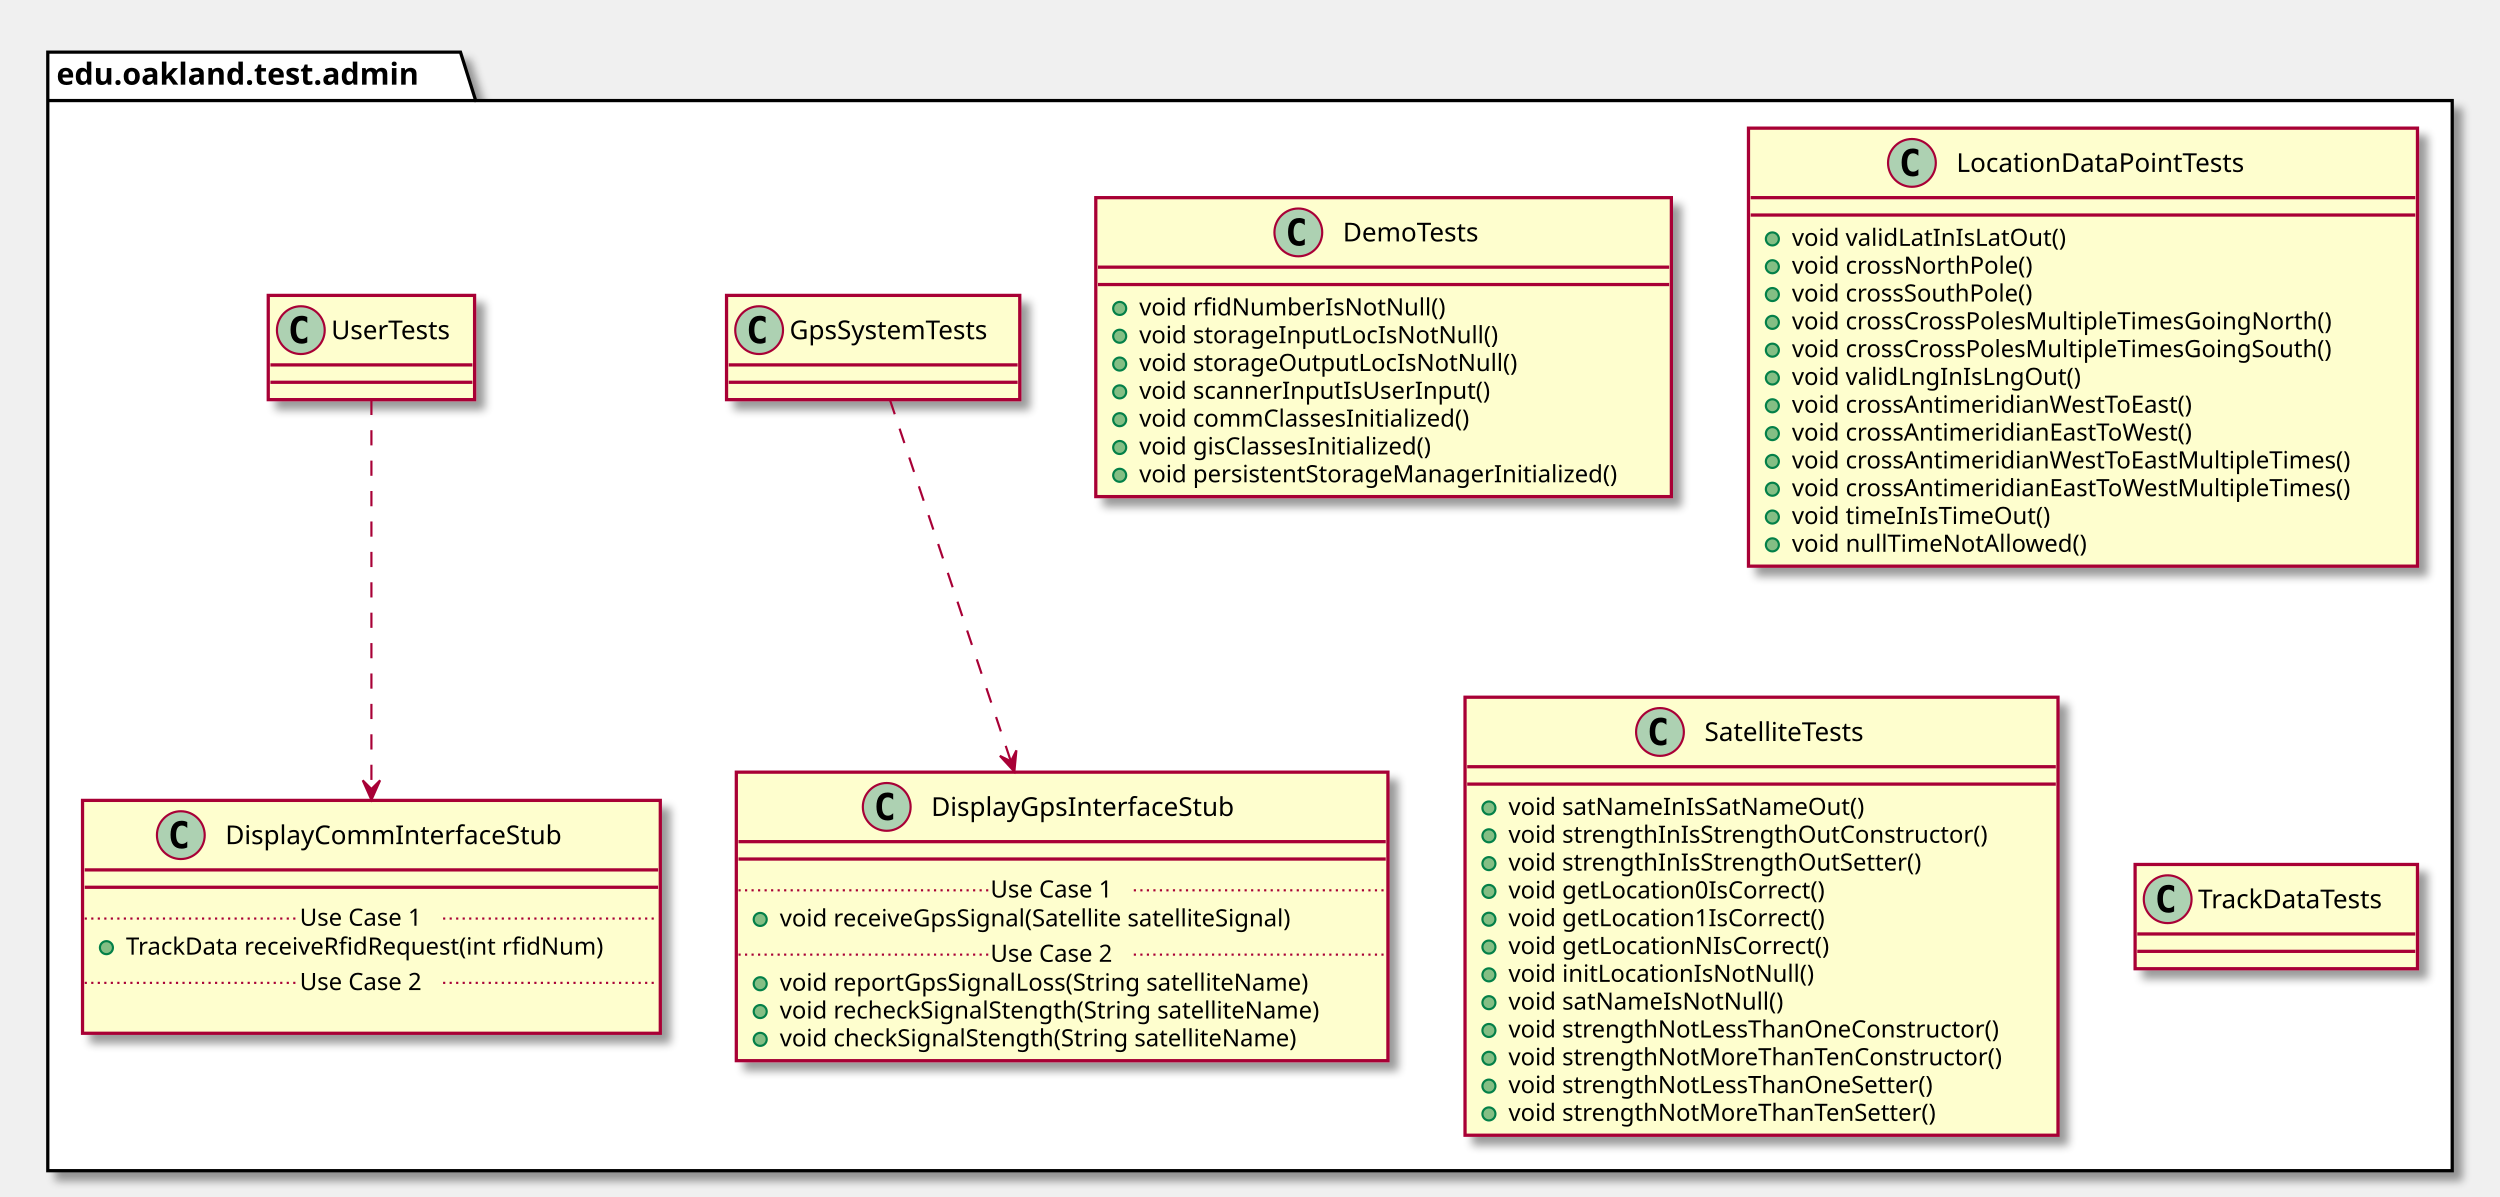
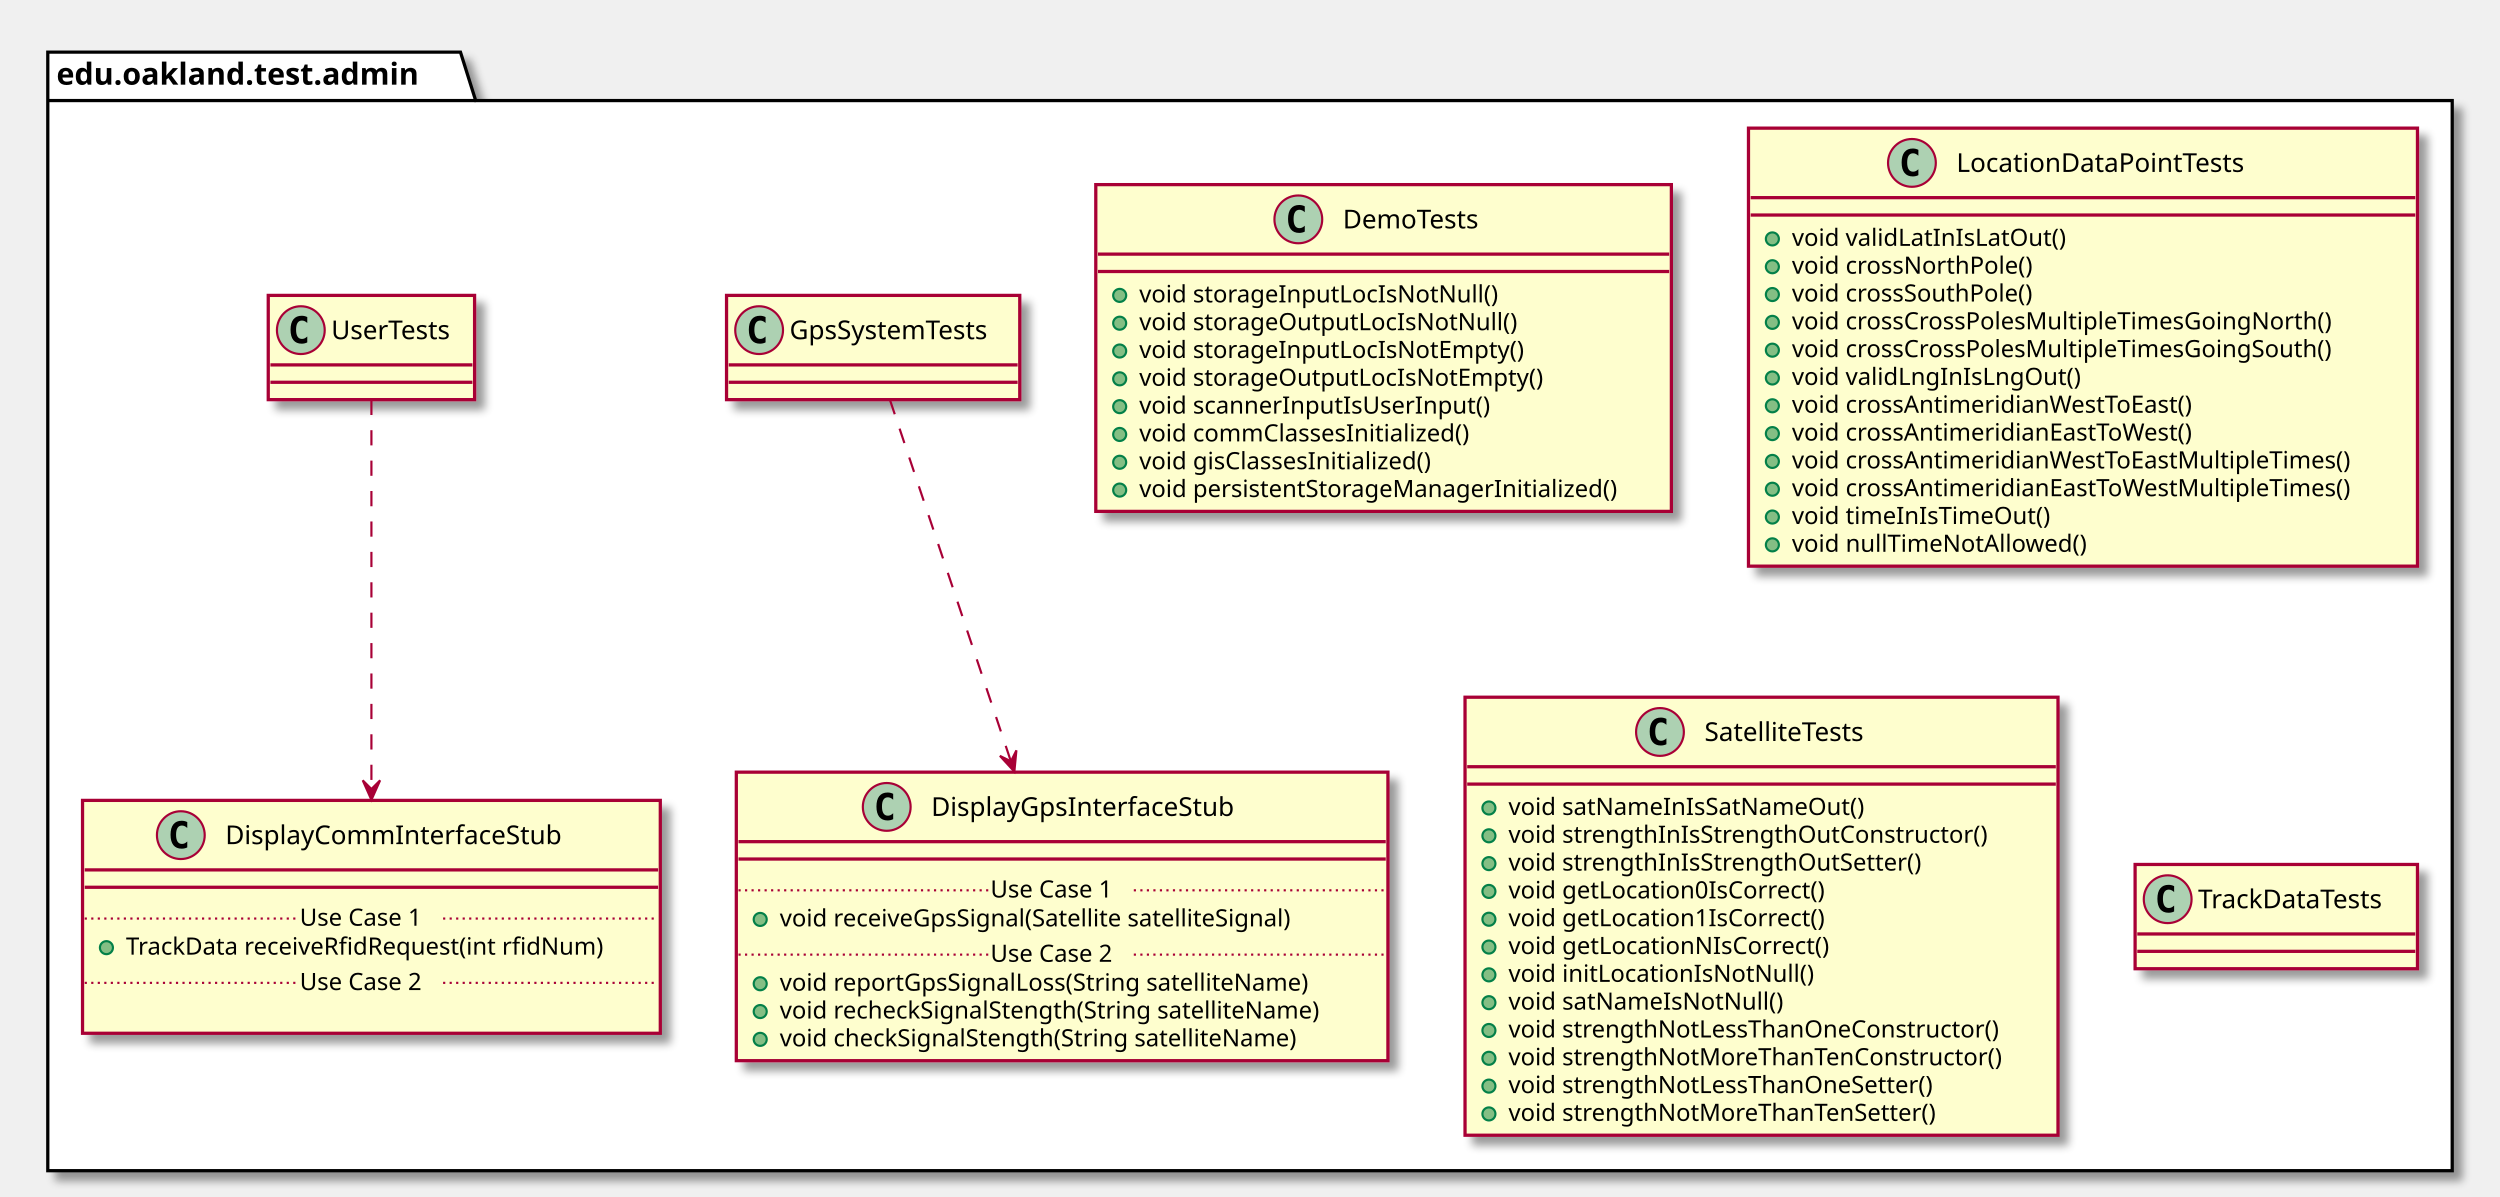
<svg xmlns="http://www.w3.org/2000/svg" contentScriptType="application/ecmascript" contentStyleType="text/css" height="551px" preserveAspectRatio="none" style="width:1151px;height:551px;" version="1.1" viewBox="0 0 1151 551" width="1151px" zoomAndPan="magnify">
  <defs>
-     <filter height="300%" id="frs8e042wvy77" width="300%" x="-1" y="-1">
+     <filter height="300%" id="fc34pk4ehwg17" width="300%" x="-1" y="-1">
      <feGaussianBlur result="blurOut" stdDeviation="2.0" />
      <feColorMatrix in="blurOut" result="blurOut2" type="matrix" values="0 0 0 0 0 0 0 0 0 0 0 0 0 0 0 0 0 0 .4 0" />
      <feOffset dx="4.0" dy="4.0" in="blurOut2" result="blurOut3" />
      <feBlend in="SourceGraphic" in2="blurOut3" mode="normal" />
    </filter>
  </defs>
  <g>
-     <polygon fill="#FFFFFF" filter="url(#frs8e042wvy77)" points="22,24,212,24,219,46.297,1129,46.297,1129,539,22,539,22,24" style="stroke: #000000; stroke-width: 1.5;" />
+     <polygon fill="#FFFFFF" filter="url(#fc34pk4ehwg17)" points="22,24,212,24,219,46.297,1129,46.297,1129,539,22,539,22,24" style="stroke: #000000; stroke-width: 1.5;" />
    <line style="stroke: #000000; stroke-width: 1.5;" x1="22" x2="219" y1="46.297" y2="46.297" />
    <text fill="#000000" font-family="sans-serif" font-size="14" font-weight="bold" lengthAdjust="spacingAndGlyphs" textLength="184" x="26" y="38.995">edu.oakland.test.admin</text>
-     <rect fill="#FEFECE" filter="url(#frs8e042wvy77)" height="137.633" id="DemoTests" style="stroke: #A80036; stroke-width: 1.5;" width="265" x="504.5" y="91" />
-     <ellipse cx="597.75" cy="107" fill="#ADD1B2" rx="11" ry="11" style="stroke: #A80036; stroke-width: 1.0;" />
-     <path d="M600.719,112.641 Q600.141,112.938 599.5,113.078 Q598.859,113.234 598.156,113.234 Q595.656,113.234 594.328,111.594 Q593.016,109.938 593.016,106.812 Q593.016,103.688 594.328,102.031 Q595.656,100.375 598.156,100.375 Q598.859,100.375 599.5,100.531 Q600.156,100.688 600.719,100.984 L600.719,103.703 Q600.094,103.125 599.5,102.859 Q598.906,102.578 598.281,102.578 Q596.938,102.578 596.25,103.656 Q595.562,104.719 595.562,106.812 Q595.562,108.906 596.25,109.984 Q596.938,111.047 598.281,111.047 Q598.906,111.047 599.5,110.781 Q600.094,110.5 600.719,109.922 L600.719,112.641 Z " />
-     <text fill="#000000" font-family="sans-serif" font-size="12" lengthAdjust="spacingAndGlyphs" textLength="70" x="618.25" y="111.154">DemoTests</text>
-     <line style="stroke: #A80036; stroke-width: 1.5;" x1="505.5" x2="768.5" y1="123" y2="123" />
-     <line style="stroke: #A80036; stroke-width: 1.5;" x1="505.5" x2="768.5" y1="131" y2="131" />
-     <ellipse cx="515.5" cy="142" fill="#84BE84" rx="3" ry="3" style="stroke: #038048; stroke-width: 1.0;" />
-     <text fill="#000000" font-family="sans-serif" font-size="11" lengthAdjust="spacingAndGlyphs" textLength="149" x="524.5" y="145.21">void rfidNumberIsNotNull()</text>
-     <ellipse cx="515.5" cy="154.805" fill="#84BE84" rx="3" ry="3" style="stroke: #038048; stroke-width: 1.0;" />
-     <text fill="#000000" font-family="sans-serif" font-size="11" lengthAdjust="spacingAndGlyphs" textLength="176" x="524.5" y="158.015">void storageInputLocIsNotNull()</text>
-     <ellipse cx="515.5" cy="167.609" fill="#84BE84" rx="3" ry="3" style="stroke: #038048; stroke-width: 1.0;" />
-     <text fill="#000000" font-family="sans-serif" font-size="11" lengthAdjust="spacingAndGlyphs" textLength="186" x="524.5" y="170.82">void storageOutputLocIsNotNull()</text>
-     <ellipse cx="515.5" cy="180.414" fill="#84BE84" rx="3" ry="3" style="stroke: #038048; stroke-width: 1.0;" />
-     <text fill="#000000" font-family="sans-serif" font-size="11" lengthAdjust="spacingAndGlyphs" textLength="174" x="524.5" y="183.625">void scannerInputIsUserInput()</text>
-     <ellipse cx="515.5" cy="193.219" fill="#84BE84" rx="3" ry="3" style="stroke: #038048; stroke-width: 1.0;" />
-     <text fill="#000000" font-family="sans-serif" font-size="11" lengthAdjust="spacingAndGlyphs" textLength="168" x="524.5" y="196.429">void commClassesInitialized()</text>
-     <ellipse cx="515.5" cy="206.023" fill="#84BE84" rx="3" ry="3" style="stroke: #038048; stroke-width: 1.0;" />
-     <text fill="#000000" font-family="sans-serif" font-size="11" lengthAdjust="spacingAndGlyphs" textLength="150" x="524.5" y="209.234">void gisClassesInitialized()</text>
-     <ellipse cx="515.5" cy="218.828" fill="#84BE84" rx="3" ry="3" style="stroke: #038048; stroke-width: 1.0;" />
-     <text fill="#000000" font-family="sans-serif" font-size="11" lengthAdjust="spacingAndGlyphs" textLength="239" x="524.5" y="222.039">void persistentStorageManagerInitialized()</text>
-     <rect fill="#FEFECE" filter="url(#frs8e042wvy77)" height="48" id="GpsSystemTests" style="stroke: #A80036; stroke-width: 1.5;" width="135" x="334.5" y="136" />
+     <rect fill="#FEFECE" filter="url(#fc34pk4ehwg17)" height="150.438" id="DemoTests" style="stroke: #A80036; stroke-width: 1.5;" width="265" x="504.5" y="85" />
+     <ellipse cx="597.75" cy="101" fill="#ADD1B2" rx="11" ry="11" style="stroke: #A80036; stroke-width: 1.0;" />
+     <path d="M600.719,106.641 Q600.141,106.938 599.5,107.078 Q598.859,107.234 598.156,107.234 Q595.656,107.234 594.328,105.594 Q593.016,103.938 593.016,100.812 Q593.016,97.688 594.328,96.031 Q595.656,94.375 598.156,94.375 Q598.859,94.375 599.5,94.531 Q600.156,94.688 600.719,94.984 L600.719,97.703 Q600.094,97.125 599.5,96.859 Q598.906,96.578 598.281,96.578 Q596.938,96.578 596.25,97.656 Q595.562,98.719 595.562,100.812 Q595.562,102.906 596.25,103.984 Q596.938,105.047 598.281,105.047 Q598.906,105.047 599.5,104.781 Q600.094,104.5 600.719,103.922 L600.719,106.641 Z " />
+     <text fill="#000000" font-family="sans-serif" font-size="12" lengthAdjust="spacingAndGlyphs" textLength="70" x="618.25" y="105.154">DemoTests</text>
+     <line style="stroke: #A80036; stroke-width: 1.5;" x1="505.5" x2="768.5" y1="117" y2="117" />
+     <line style="stroke: #A80036; stroke-width: 1.5;" x1="505.5" x2="768.5" y1="125" y2="125" />
+     <ellipse cx="515.5" cy="136" fill="#84BE84" rx="3" ry="3" style="stroke: #038048; stroke-width: 1.0;" />
+     <text fill="#000000" font-family="sans-serif" font-size="11" lengthAdjust="spacingAndGlyphs" textLength="176" x="524.5" y="139.21">void storageInputLocIsNotNull()</text>
+     <ellipse cx="515.5" cy="148.805" fill="#84BE84" rx="3" ry="3" style="stroke: #038048; stroke-width: 1.0;" />
+     <text fill="#000000" font-family="sans-serif" font-size="11" lengthAdjust="spacingAndGlyphs" textLength="186" x="524.5" y="152.015">void storageOutputLocIsNotNull()</text>
+     <ellipse cx="515.5" cy="161.609" fill="#84BE84" rx="3" ry="3" style="stroke: #038048; stroke-width: 1.0;" />
+     <text fill="#000000" font-family="sans-serif" font-size="11" lengthAdjust="spacingAndGlyphs" textLength="190" x="524.5" y="164.82">void storageInputLocIsNotEmpty()</text>
+     <ellipse cx="515.5" cy="174.414" fill="#84BE84" rx="3" ry="3" style="stroke: #038048; stroke-width: 1.0;" />
+     <text fill="#000000" font-family="sans-serif" font-size="11" lengthAdjust="spacingAndGlyphs" textLength="200" x="524.5" y="177.625">void storageOutputLocIsNotEmpty()</text>
+     <ellipse cx="515.5" cy="187.219" fill="#84BE84" rx="3" ry="3" style="stroke: #038048; stroke-width: 1.0;" />
+     <text fill="#000000" font-family="sans-serif" font-size="11" lengthAdjust="spacingAndGlyphs" textLength="174" x="524.5" y="190.429">void scannerInputIsUserInput()</text>
+     <ellipse cx="515.5" cy="200.023" fill="#84BE84" rx="3" ry="3" style="stroke: #038048; stroke-width: 1.0;" />
+     <text fill="#000000" font-family="sans-serif" font-size="11" lengthAdjust="spacingAndGlyphs" textLength="168" x="524.5" y="203.234">void commClassesInitialized()</text>
+     <ellipse cx="515.5" cy="212.828" fill="#84BE84" rx="3" ry="3" style="stroke: #038048; stroke-width: 1.0;" />
+     <text fill="#000000" font-family="sans-serif" font-size="11" lengthAdjust="spacingAndGlyphs" textLength="150" x="524.5" y="216.039">void gisClassesInitialized()</text>
+     <ellipse cx="515.5" cy="225.633" fill="#84BE84" rx="3" ry="3" style="stroke: #038048; stroke-width: 1.0;" />
+     <text fill="#000000" font-family="sans-serif" font-size="11" lengthAdjust="spacingAndGlyphs" textLength="239" x="524.5" y="228.843">void persistentStorageManagerInitialized()</text>
+     <rect fill="#FEFECE" filter="url(#fc34pk4ehwg17)" height="48" id="GpsSystemTests" style="stroke: #A80036; stroke-width: 1.5;" width="135" x="334.5" y="136" />
    <ellipse cx="349.5" cy="152" fill="#ADD1B2" rx="11" ry="11" style="stroke: #A80036; stroke-width: 1.0;" />
    <path d="M352.469,157.641 Q351.891,157.938 351.25,158.078 Q350.609,158.234 349.906,158.234 Q347.406,158.234 346.078,156.594 Q344.766,154.938 344.766,151.812 Q344.766,148.688 346.078,147.031 Q347.406,145.375 349.906,145.375 Q350.609,145.375 351.25,145.531 Q351.906,145.688 352.469,145.984 L352.469,148.703 Q351.844,148.125 351.25,147.859 Q350.656,147.578 350.031,147.578 Q348.688,147.578 348,148.656 Q347.312,149.719 347.312,151.812 Q347.312,153.906 348,154.984 Q348.688,156.047 350.031,156.047 Q350.656,156.047 351.25,155.781 Q351.844,155.5 352.469,154.922 L352.469,157.641 Z " />
    <text fill="#000000" font-family="sans-serif" font-size="12" lengthAdjust="spacingAndGlyphs" textLength="103" x="363.5" y="156.154">GpsSystemTests</text>
    <line style="stroke: #A80036; stroke-width: 1.5;" x1="335.5" x2="468.5" y1="168" y2="168" />
    <line style="stroke: #A80036; stroke-width: 1.5;" x1="335.5" x2="468.5" y1="176" y2="176" />
-     <rect fill="#FEFECE" filter="url(#frs8e042wvy77)" height="132.828" id="DisplayGpsInterfaceStub" style="stroke: #A80036; stroke-width: 1.5;" width="300" x="339" y="355.5" />
+     <rect fill="#FEFECE" filter="url(#fc34pk4ehwg17)" height="132.828" id="DisplayGpsInterfaceStub" style="stroke: #A80036; stroke-width: 1.5;" width="300" x="339" y="355.5" />
    <ellipse cx="408.25" cy="371.5" fill="#ADD1B2" rx="11" ry="11" style="stroke: #A80036; stroke-width: 1.0;" />
    <path d="M411.219,377.141 Q410.641,377.438 410,377.578 Q409.359,377.734 408.656,377.734 Q406.156,377.734 404.828,376.094 Q403.516,374.438 403.516,371.312 Q403.516,368.188 404.828,366.531 Q406.156,364.875 408.656,364.875 Q409.359,364.875 410,365.031 Q410.656,365.188 411.219,365.484 L411.219,368.203 Q410.594,367.625 410,367.359 Q409.406,367.078 408.781,367.078 Q407.438,367.078 406.75,368.156 Q406.062,369.219 406.062,371.312 Q406.062,373.406 406.75,374.484 Q407.438,375.547 408.781,375.547 Q409.406,375.547 410,375.281 Q410.594,375 411.219,374.422 L411.219,377.141 Z " />
    <text fill="#000000" font-family="sans-serif" font-size="12" lengthAdjust="spacingAndGlyphs" textLength="153" x="428.75" y="375.654">DisplayGpsInterfaceStub</text>
    <line style="stroke: #A80036; stroke-width: 1.5;" x1="340" x2="638" y1="387.5" y2="387.5" />
    <line style="stroke: #A80036; stroke-width: 1.5;" x1="340" x2="638" y1="395.5" y2="395.5" />
    <ellipse cx="350" cy="423.305" fill="#84BE84" rx="3" ry="3" style="stroke: #038048; stroke-width: 1.0;" />
    <text fill="#000000" font-family="sans-serif" font-size="11" lengthAdjust="spacingAndGlyphs" textLength="264" x="359" y="426.515">void receiveGpsSignal(Satellite satelliteSignal)</text>
    <line style="stroke: #A80036; stroke-width: 1.0; stroke-dasharray: 1.0,2.0;" x1="340" x2="456" y1="409.902" y2="409.902" />
    <text fill="#000000" font-family="sans-serif" font-size="11" lengthAdjust="spacingAndGlyphs" textLength="66" x="456" y="413.21">Use Case 1</text>
    <line style="stroke: #A80036; stroke-width: 1.0; stroke-dasharray: 1.0,2.0;" x1="522" x2="638" y1="409.902" y2="409.902" />
    <ellipse cx="350" cy="452.914" fill="#84BE84" rx="3" ry="3" style="stroke: #038048; stroke-width: 1.0;" />
    <text fill="#000000" font-family="sans-serif" font-size="11" lengthAdjust="spacingAndGlyphs" textLength="271" x="359" y="456.125">void reportGpsSignalLoss(String satelliteName)</text>
    <ellipse cx="350" cy="465.719" fill="#84BE84" rx="3" ry="3" style="stroke: #038048; stroke-width: 1.0;" />
    <text fill="#000000" font-family="sans-serif" font-size="11" lengthAdjust="spacingAndGlyphs" textLength="274" x="359" y="468.929">void recheckSignalStength(String satelliteName)</text>
    <ellipse cx="350" cy="478.523" fill="#84BE84" rx="3" ry="3" style="stroke: #038048; stroke-width: 1.0;" />
    <text fill="#000000" font-family="sans-serif" font-size="11" lengthAdjust="spacingAndGlyphs" textLength="262" x="359" y="481.734">void checkSignalStength(String satelliteName)</text>
    <line style="stroke: #A80036; stroke-width: 1.0; stroke-dasharray: 1.0,2.0;" x1="340" x2="456" y1="439.512" y2="439.512" />
    <text fill="#000000" font-family="sans-serif" font-size="11" lengthAdjust="spacingAndGlyphs" textLength="66" x="456" y="442.82">Use Case 2</text>
    <line style="stroke: #A80036; stroke-width: 1.0; stroke-dasharray: 1.0,2.0;" x1="522" x2="638" y1="439.512" y2="439.512" />
-     <rect fill="#FEFECE" filter="url(#frs8e042wvy77)" height="48" id="UserTests" style="stroke: #A80036; stroke-width: 1.5;" width="95" x="123.5" y="136" />
+     <rect fill="#FEFECE" filter="url(#fc34pk4ehwg17)" height="48" id="UserTests" style="stroke: #A80036; stroke-width: 1.5;" width="95" x="123.5" y="136" />
    <ellipse cx="138.5" cy="152" fill="#ADD1B2" rx="11" ry="11" style="stroke: #A80036; stroke-width: 1.0;" />
    <path d="M141.469,157.641 Q140.891,157.938 140.25,158.078 Q139.609,158.234 138.906,158.234 Q136.406,158.234 135.078,156.594 Q133.766,154.938 133.766,151.812 Q133.766,148.688 135.078,147.031 Q136.406,145.375 138.906,145.375 Q139.609,145.375 140.25,145.531 Q140.906,145.688 141.469,145.984 L141.469,148.703 Q140.844,148.125 140.25,147.859 Q139.656,147.578 139.031,147.578 Q137.688,147.578 137,148.656 Q136.312,149.719 136.312,151.812 Q136.312,153.906 137,154.984 Q137.688,156.047 139.031,156.047 Q139.656,156.047 140.25,155.781 Q140.844,155.5 141.469,154.922 L141.469,157.641 Z " />
    <text fill="#000000" font-family="sans-serif" font-size="12" lengthAdjust="spacingAndGlyphs" textLength="63" x="152.5" y="156.154">UserTests</text>
    <line style="stroke: #A80036; stroke-width: 1.5;" x1="124.5" x2="217.5" y1="168" y2="168" />
    <line style="stroke: #A80036; stroke-width: 1.5;" x1="124.5" x2="217.5" y1="176" y2="176" />
-     <rect fill="#FEFECE" filter="url(#frs8e042wvy77)" height="107.219" id="DisplayCommInterfaceStub" style="stroke: #A80036; stroke-width: 1.5;" width="266" x="38" y="368.5" />
+     <rect fill="#FEFECE" filter="url(#fc34pk4ehwg17)" height="107.219" id="DisplayCommInterfaceStub" style="stroke: #A80036; stroke-width: 1.5;" width="266" x="38" y="368.5" />
    <ellipse cx="83.25" cy="384.5" fill="#ADD1B2" rx="11" ry="11" style="stroke: #A80036; stroke-width: 1.0;" />
    <path d="M86.219,390.141 Q85.641,390.438 85,390.578 Q84.359,390.734 83.656,390.734 Q81.156,390.734 79.828,389.094 Q78.516,387.438 78.516,384.312 Q78.516,381.188 79.828,379.531 Q81.156,377.875 83.656,377.875 Q84.359,377.875 85,378.031 Q85.656,378.188 86.219,378.484 L86.219,381.203 Q85.594,380.625 85,380.359 Q84.406,380.078 83.781,380.078 Q82.438,380.078 81.75,381.156 Q81.062,382.219 81.062,384.312 Q81.062,386.406 81.75,387.484 Q82.438,388.547 83.781,388.547 Q84.406,388.547 85,388.281 Q85.594,388 86.219,387.422 L86.219,390.141 Z " />
    <text fill="#000000" font-family="sans-serif" font-size="12" lengthAdjust="spacingAndGlyphs" textLength="167" x="103.75" y="388.654">DisplayCommInterfaceStub</text>
    <line style="stroke: #A80036; stroke-width: 1.5;" x1="39" x2="303" y1="400.5" y2="400.5" />
    <line style="stroke: #A80036; stroke-width: 1.5;" x1="39" x2="303" y1="408.5" y2="408.5" />
    <ellipse cx="49" cy="436.305" fill="#84BE84" rx="3" ry="3" style="stroke: #038048; stroke-width: 1.0;" />
    <text fill="#000000" font-family="sans-serif" font-size="11" lengthAdjust="spacingAndGlyphs" textLength="240" x="58" y="439.515">TrackData receiveRfidRequest(int rfidNum)</text>
    <line style="stroke: #A80036; stroke-width: 1.0; stroke-dasharray: 1.0,2.0;" x1="39" x2="138" y1="422.902" y2="422.902" />
    <text fill="#000000" font-family="sans-serif" font-size="11" lengthAdjust="spacingAndGlyphs" textLength="66" x="138" y="426.21">Use Case 1</text>
    <line style="stroke: #A80036; stroke-width: 1.0; stroke-dasharray: 1.0,2.0;" x1="204" x2="303" y1="422.902" y2="422.902" />
    <text fill="#000000" font-family="sans-serif" font-size="11" lengthAdjust="spacingAndGlyphs" textLength="0" x="48" y="469.125" />
    <line style="stroke: #A80036; stroke-width: 1.0; stroke-dasharray: 1.0,2.0;" x1="39" x2="138" y1="452.512" y2="452.512" />
    <text fill="#000000" font-family="sans-serif" font-size="11" lengthAdjust="spacingAndGlyphs" textLength="66" x="138" y="455.82">Use Case 2</text>
    <line style="stroke: #A80036; stroke-width: 1.0; stroke-dasharray: 1.0,2.0;" x1="204" x2="303" y1="452.512" y2="452.512" />
-     <rect fill="#FEFECE" filter="url(#frs8e042wvy77)" height="201.656" id="LocationDataPointTests" style="stroke: #A80036; stroke-width: 1.5;" width="308" x="805" y="59" />
+     <rect fill="#FEFECE" filter="url(#fc34pk4ehwg17)" height="201.656" id="LocationDataPointTests" style="stroke: #A80036; stroke-width: 1.5;" width="308" x="805" y="59" />
    <ellipse cx="880.25" cy="75" fill="#ADD1B2" rx="11" ry="11" style="stroke: #A80036; stroke-width: 1.0;" />
    <path d="M883.219,80.641 Q882.641,80.938 882,81.078 Q881.359,81.234 880.656,81.234 Q878.156,81.234 876.828,79.594 Q875.516,77.938 875.516,74.812 Q875.516,71.688 876.828,70.031 Q878.156,68.375 880.656,68.375 Q881.359,68.375 882,68.531 Q882.656,68.688 883.219,68.984 L883.219,71.703 Q882.594,71.125 882,70.859 Q881.406,70.578 880.781,70.578 Q879.438,70.578 878.75,71.656 Q878.062,72.719 878.062,74.812 Q878.062,76.906 878.75,77.984 Q879.438,79.047 880.781,79.047 Q881.406,79.047 882,78.781 Q882.594,78.5 883.219,77.922 L883.219,80.641 Z " />
    <text fill="#000000" font-family="sans-serif" font-size="12" lengthAdjust="spacingAndGlyphs" textLength="149" x="900.75" y="79.154">LocationDataPointTests</text>
    <line style="stroke: #A80036; stroke-width: 1.5;" x1="806" x2="1112" y1="91" y2="91" />
    <line style="stroke: #A80036; stroke-width: 1.5;" x1="806" x2="1112" y1="99" y2="99" />
    <ellipse cx="816" cy="110" fill="#84BE84" rx="3" ry="3" style="stroke: #038048; stroke-width: 1.0;" />
    <text fill="#000000" font-family="sans-serif" font-size="11" lengthAdjust="spacingAndGlyphs" textLength="135" x="825" y="113.21">void validLatInIsLatOut()</text>
    <ellipse cx="816" cy="122.805" fill="#84BE84" rx="3" ry="3" style="stroke: #038048; stroke-width: 1.0;" />
    <text fill="#000000" font-family="sans-serif" font-size="11" lengthAdjust="spacingAndGlyphs" textLength="122" x="825" y="126.015">void crossNorthPole()</text>
    <ellipse cx="816" cy="135.609" fill="#84BE84" rx="3" ry="3" style="stroke: #038048; stroke-width: 1.0;" />
    <text fill="#000000" font-family="sans-serif" font-size="11" lengthAdjust="spacingAndGlyphs" textLength="124" x="825" y="138.82">void crossSouthPole()</text>
    <ellipse cx="816" cy="148.414" fill="#84BE84" rx="3" ry="3" style="stroke: #038048; stroke-width: 1.0;" />
    <text fill="#000000" font-family="sans-serif" font-size="11" lengthAdjust="spacingAndGlyphs" textLength="274" x="825" y="151.625">void crossCrossPolesMultipleTimesGoingNorth()</text>
    <ellipse cx="816" cy="161.219" fill="#84BE84" rx="3" ry="3" style="stroke: #038048; stroke-width: 1.0;" />
    <text fill="#000000" font-family="sans-serif" font-size="11" lengthAdjust="spacingAndGlyphs" textLength="276" x="825" y="164.429">void crossCrossPolesMultipleTimesGoingSouth()</text>
    <ellipse cx="816" cy="174.023" fill="#84BE84" rx="3" ry="3" style="stroke: #038048; stroke-width: 1.0;" />
    <text fill="#000000" font-family="sans-serif" font-size="11" lengthAdjust="spacingAndGlyphs" textLength="141" x="825" y="177.234">void validLngInIsLngOut()</text>
    <ellipse cx="816" cy="186.828" fill="#84BE84" rx="3" ry="3" style="stroke: #038048; stroke-width: 1.0;" />
    <text fill="#000000" font-family="sans-serif" font-size="11" lengthAdjust="spacingAndGlyphs" textLength="204" x="825" y="190.039">void crossAntimeridianWestToEast()</text>
    <ellipse cx="816" cy="199.633" fill="#84BE84" rx="3" ry="3" style="stroke: #038048; stroke-width: 1.0;" />
    <text fill="#000000" font-family="sans-serif" font-size="11" lengthAdjust="spacingAndGlyphs" textLength="204" x="825" y="202.843">void crossAntimeridianEastToWest()</text>
    <ellipse cx="816" cy="212.438" fill="#84BE84" rx="3" ry="3" style="stroke: #038048; stroke-width: 1.0;" />
    <text fill="#000000" font-family="sans-serif" font-size="11" lengthAdjust="spacingAndGlyphs" textLength="282" x="825" y="215.648">void crossAntimeridianWestToEastMultipleTimes()</text>
    <ellipse cx="816" cy="225.242" fill="#84BE84" rx="3" ry="3" style="stroke: #038048; stroke-width: 1.0;" />
    <text fill="#000000" font-family="sans-serif" font-size="11" lengthAdjust="spacingAndGlyphs" textLength="282" x="825" y="228.453">void crossAntimeridianEastToWestMultipleTimes()</text>
    <ellipse cx="816" cy="238.047" fill="#84BE84" rx="3" ry="3" style="stroke: #038048; stroke-width: 1.0;" />
    <text fill="#000000" font-family="sans-serif" font-size="11" lengthAdjust="spacingAndGlyphs" textLength="128" x="825" y="241.257">void timeInIsTimeOut()</text>
    <ellipse cx="816" cy="250.852" fill="#84BE84" rx="3" ry="3" style="stroke: #038048; stroke-width: 1.0;" />
    <text fill="#000000" font-family="sans-serif" font-size="11" lengthAdjust="spacingAndGlyphs" textLength="145" x="825" y="254.062">void nullTimeNotAllowed()</text>
-     <rect fill="#FEFECE" filter="url(#frs8e042wvy77)" height="201.656" id="SatelliteTests" style="stroke: #A80036; stroke-width: 1.5;" width="273" x="674.5" y="321" />
+     <rect fill="#FEFECE" filter="url(#fc34pk4ehwg17)" height="201.656" id="SatelliteTests" style="stroke: #A80036; stroke-width: 1.5;" width="273" x="674.5" y="321" />
    <ellipse cx="764.25" cy="337" fill="#ADD1B2" rx="11" ry="11" style="stroke: #A80036; stroke-width: 1.0;" />
    <path d="M767.219,342.641 Q766.641,342.938 766,343.078 Q765.359,343.234 764.656,343.234 Q762.156,343.234 760.828,341.594 Q759.516,339.938 759.516,336.812 Q759.516,333.688 760.828,332.031 Q762.156,330.375 764.656,330.375 Q765.359,330.375 766,330.531 Q766.656,330.688 767.219,330.984 L767.219,333.703 Q766.594,333.125 766,332.859 Q765.406,332.578 764.781,332.578 Q763.438,332.578 762.75,333.656 Q762.062,334.719 762.062,336.812 Q762.062,338.906 762.75,339.984 Q763.438,341.047 764.781,341.047 Q765.406,341.047 766,340.781 Q766.594,340.5 767.219,339.922 L767.219,342.641 Z " />
    <text fill="#000000" font-family="sans-serif" font-size="12" lengthAdjust="spacingAndGlyphs" textLength="85" x="784.75" y="341.154">SatelliteTests</text>
    <line style="stroke: #A80036; stroke-width: 1.5;" x1="675.5" x2="946.5" y1="353" y2="353" />
    <line style="stroke: #A80036; stroke-width: 1.5;" x1="675.5" x2="946.5" y1="361" y2="361" />
    <ellipse cx="685.5" cy="372" fill="#84BE84" rx="3" ry="3" style="stroke: #038048; stroke-width: 1.0;" />
    <text fill="#000000" font-family="sans-serif" font-size="11" lengthAdjust="spacingAndGlyphs" textLength="178" x="694.5" y="375.21">void satNameInIsSatNameOut()</text>
    <ellipse cx="685.5" cy="384.805" fill="#84BE84" rx="3" ry="3" style="stroke: #038048; stroke-width: 1.0;" />
    <text fill="#000000" font-family="sans-serif" font-size="11" lengthAdjust="spacingAndGlyphs" textLength="239" x="694.5" y="388.015">void strengthInIsStrengthOutConstructor()</text>
    <ellipse cx="685.5" cy="397.609" fill="#84BE84" rx="3" ry="3" style="stroke: #038048; stroke-width: 1.0;" />
    <text fill="#000000" font-family="sans-serif" font-size="11" lengthAdjust="spacingAndGlyphs" textLength="207" x="694.5" y="400.82">void strengthInIsStrengthOutSetter()</text>
    <ellipse cx="685.5" cy="410.414" fill="#84BE84" rx="3" ry="3" style="stroke: #038048; stroke-width: 1.0;" />
    <text fill="#000000" font-family="sans-serif" font-size="11" lengthAdjust="spacingAndGlyphs" textLength="159" x="694.5" y="413.625">void getLocation0IsCorrect()</text>
    <ellipse cx="685.5" cy="423.219" fill="#84BE84" rx="3" ry="3" style="stroke: #038048; stroke-width: 1.0;" />
    <text fill="#000000" font-family="sans-serif" font-size="11" lengthAdjust="spacingAndGlyphs" textLength="159" x="694.5" y="426.429">void getLocation1IsCorrect()</text>
    <ellipse cx="685.5" cy="436.023" fill="#84BE84" rx="3" ry="3" style="stroke: #038048; stroke-width: 1.0;" />
    <text fill="#000000" font-family="sans-serif" font-size="11" lengthAdjust="spacingAndGlyphs" textLength="160" x="694.5" y="439.234">void getLocationNIsCorrect()</text>
    <ellipse cx="685.5" cy="448.828" fill="#84BE84" rx="3" ry="3" style="stroke: #038048; stroke-width: 1.0;" />
    <text fill="#000000" font-family="sans-serif" font-size="11" lengthAdjust="spacingAndGlyphs" textLength="149" x="694.5" y="452.039">void initLocationIsNotNull()</text>
    <ellipse cx="685.5" cy="461.633" fill="#84BE84" rx="3" ry="3" style="stroke: #038048; stroke-width: 1.0;" />
    <text fill="#000000" font-family="sans-serif" font-size="11" lengthAdjust="spacingAndGlyphs" textLength="136" x="694.5" y="464.843">void satNameIsNotNull()</text>
    <ellipse cx="685.5" cy="474.438" fill="#84BE84" rx="3" ry="3" style="stroke: #038048; stroke-width: 1.0;" />
    <text fill="#000000" font-family="sans-serif" font-size="11" lengthAdjust="spacingAndGlyphs" textLength="247" x="694.5" y="477.648">void strengthNotLessThanOneConstructor()</text>
    <ellipse cx="685.5" cy="487.242" fill="#84BE84" rx="3" ry="3" style="stroke: #038048; stroke-width: 1.0;" />
    <text fill="#000000" font-family="sans-serif" font-size="11" lengthAdjust="spacingAndGlyphs" textLength="246" x="694.5" y="490.453">void strengthNotMoreThanTenConstructor()</text>
    <ellipse cx="685.5" cy="500.047" fill="#84BE84" rx="3" ry="3" style="stroke: #038048; stroke-width: 1.0;" />
    <text fill="#000000" font-family="sans-serif" font-size="11" lengthAdjust="spacingAndGlyphs" textLength="215" x="694.5" y="503.257">void strengthNotLessThanOneSetter()</text>
    <ellipse cx="685.5" cy="512.852" fill="#84BE84" rx="3" ry="3" style="stroke: #038048; stroke-width: 1.0;" />
    <text fill="#000000" font-family="sans-serif" font-size="11" lengthAdjust="spacingAndGlyphs" textLength="214" x="694.5" y="516.062">void strengthNotMoreThanTenSetter()</text>
-     <rect fill="#FEFECE" filter="url(#frs8e042wvy77)" height="48" id="TrackDataTests" style="stroke: #A80036; stroke-width: 1.5;" width="130" x="983" y="398" />
+     <rect fill="#FEFECE" filter="url(#fc34pk4ehwg17)" height="48" id="TrackDataTests" style="stroke: #A80036; stroke-width: 1.5;" width="130" x="983" y="398" />
    <ellipse cx="998" cy="414" fill="#ADD1B2" rx="11" ry="11" style="stroke: #A80036; stroke-width: 1.0;" />
    <path d="M1000.969,419.641 Q1000.391,419.938 999.75,420.078 Q999.109,420.234 998.406,420.234 Q995.906,420.234 994.578,418.594 Q993.266,416.938 993.266,413.812 Q993.266,410.688 994.578,409.031 Q995.906,407.375 998.406,407.375 Q999.109,407.375 999.75,407.531 Q1000.406,407.688 1000.969,407.984 L1000.969,410.703 Q1000.344,410.125 999.75,409.859 Q999.156,409.578 998.531,409.578 Q997.188,409.578 996.5,410.656 Q995.812,411.719 995.812,413.812 Q995.812,415.906 996.5,416.984 Q997.188,418.047 998.531,418.047 Q999.156,418.047 999.75,417.781 Q1000.344,417.5 1000.969,416.922 L1000.969,419.641 Z " />
    <text fill="#000000" font-family="sans-serif" font-size="12" lengthAdjust="spacingAndGlyphs" textLength="98" x="1012" y="418.154">TrackDataTests</text>
    <line style="stroke: #A80036; stroke-width: 1.5;" x1="984" x2="1112" y1="430" y2="430" />
    <line style="stroke: #A80036; stroke-width: 1.5;" x1="984" x2="1112" y1="438" y2="438" />
    <path d="M409.72,184.07 C422.07,220.99 446.78,294.81 465.34,350.3 " fill="none" id="GpsSystemTests-&gt;DisplayGpsInterfaceStub" style="stroke: #A80036; stroke-width: 1.0; stroke-dasharray: 7.0,7.0;" />
    <polygon fill="#A80036" points="467.01,355.27,467.95,345.466,465.425,350.528,460.363,348.003,467.01,355.27" style="stroke: #A80036; stroke-width: 1.0;" />
    <path d="M171,184.07 C171,223.94 171,306.87 171,363.24 " fill="none" id="UserTests-&gt;DisplayCommInterfaceStub" style="stroke: #A80036; stroke-width: 1.0; stroke-dasharray: 7.0,7.0;" />
    <polygon fill="#A80036" points="171,368.27,175,359.27,171,363.27,167,359.27,171,368.27" style="stroke: #A80036; stroke-width: 1.0;" />
  </g>
</svg>
